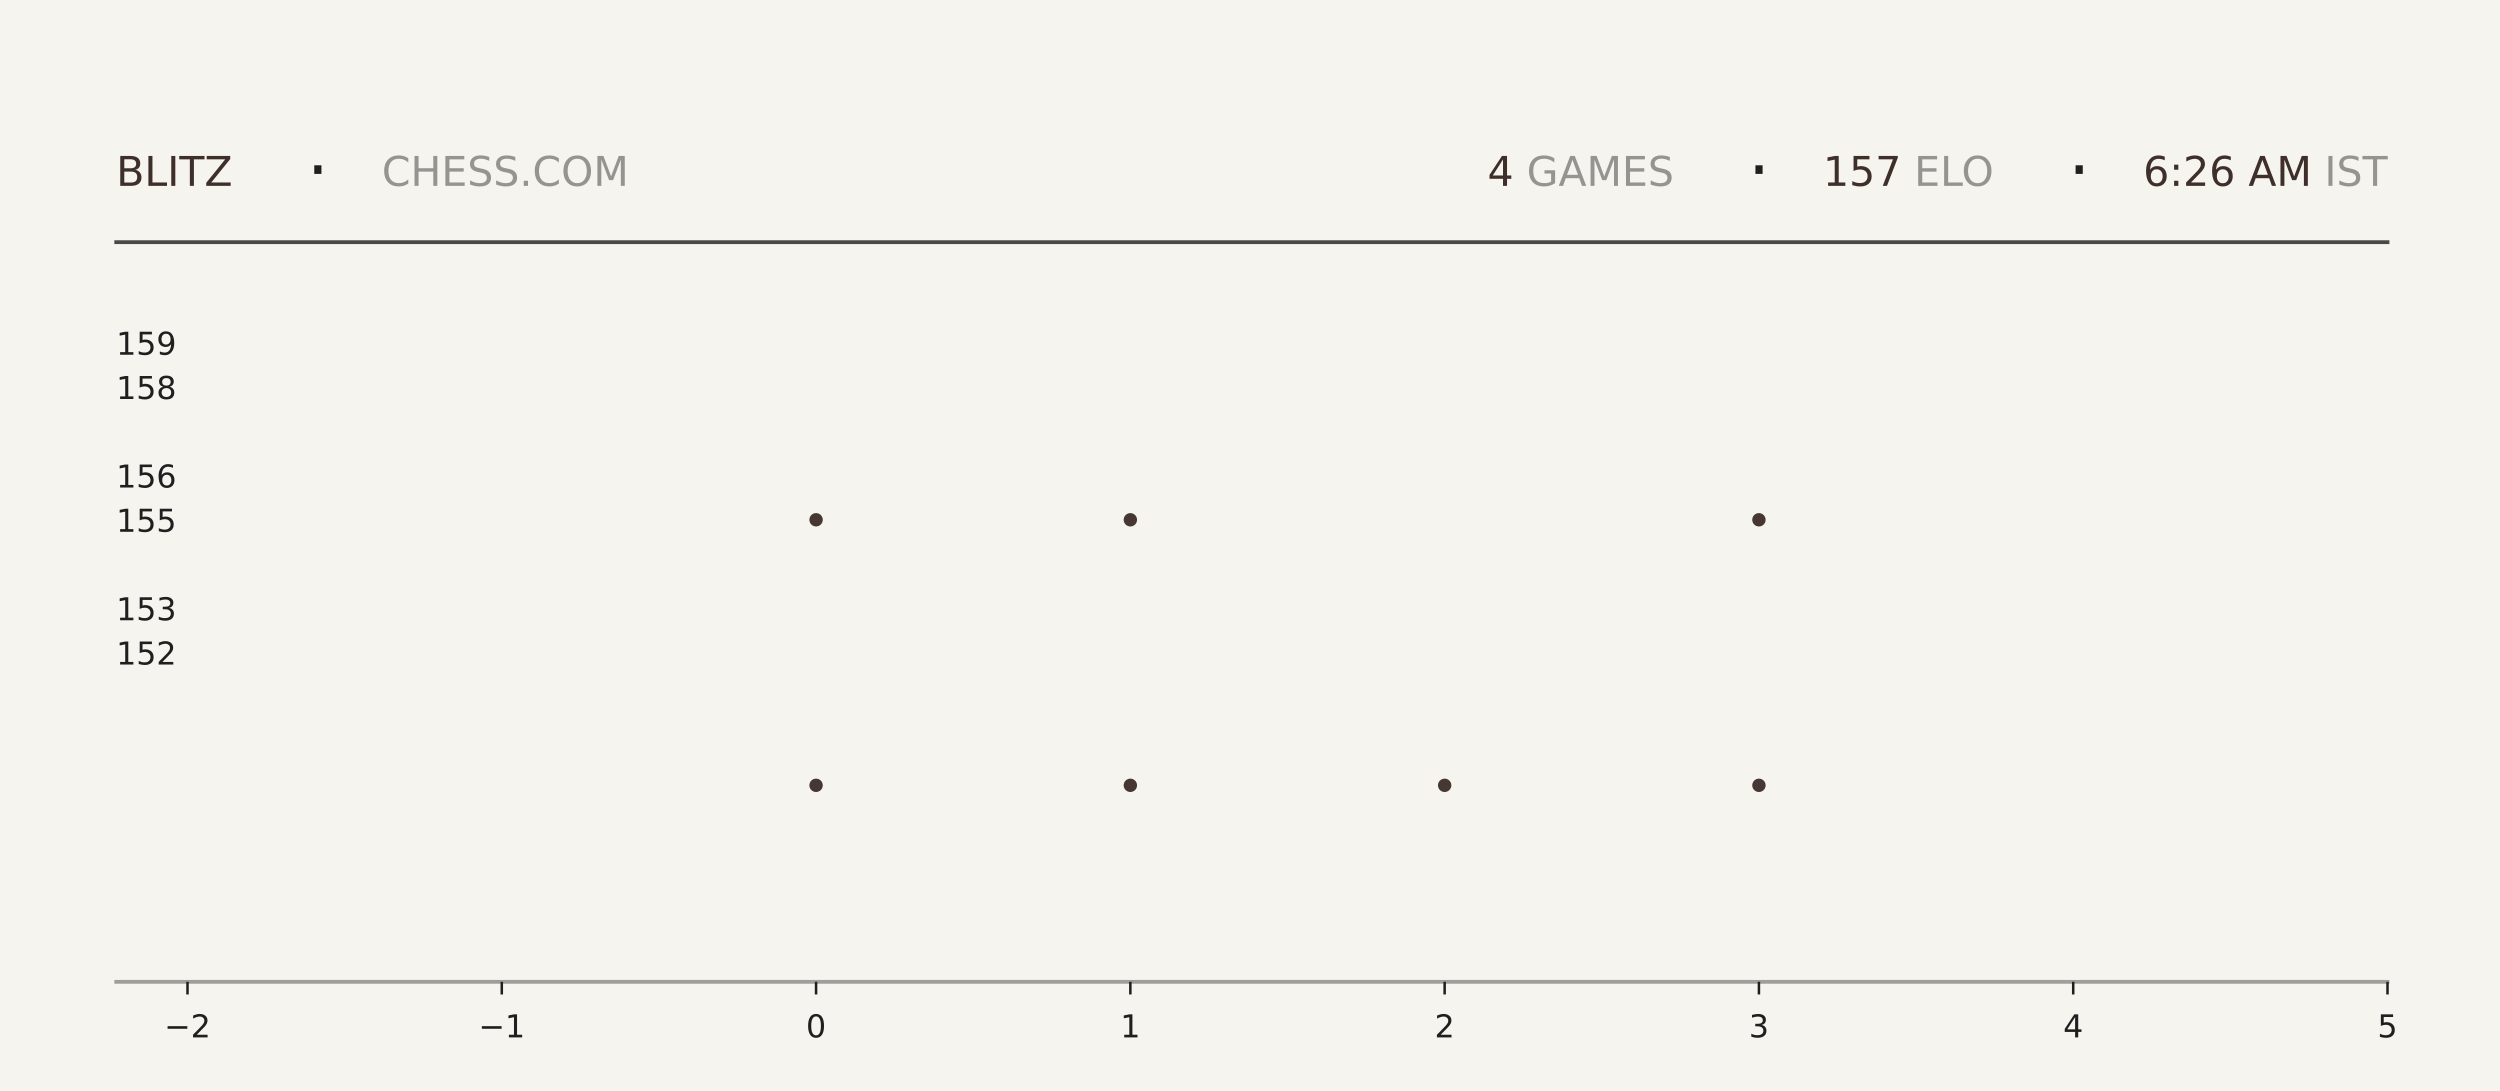
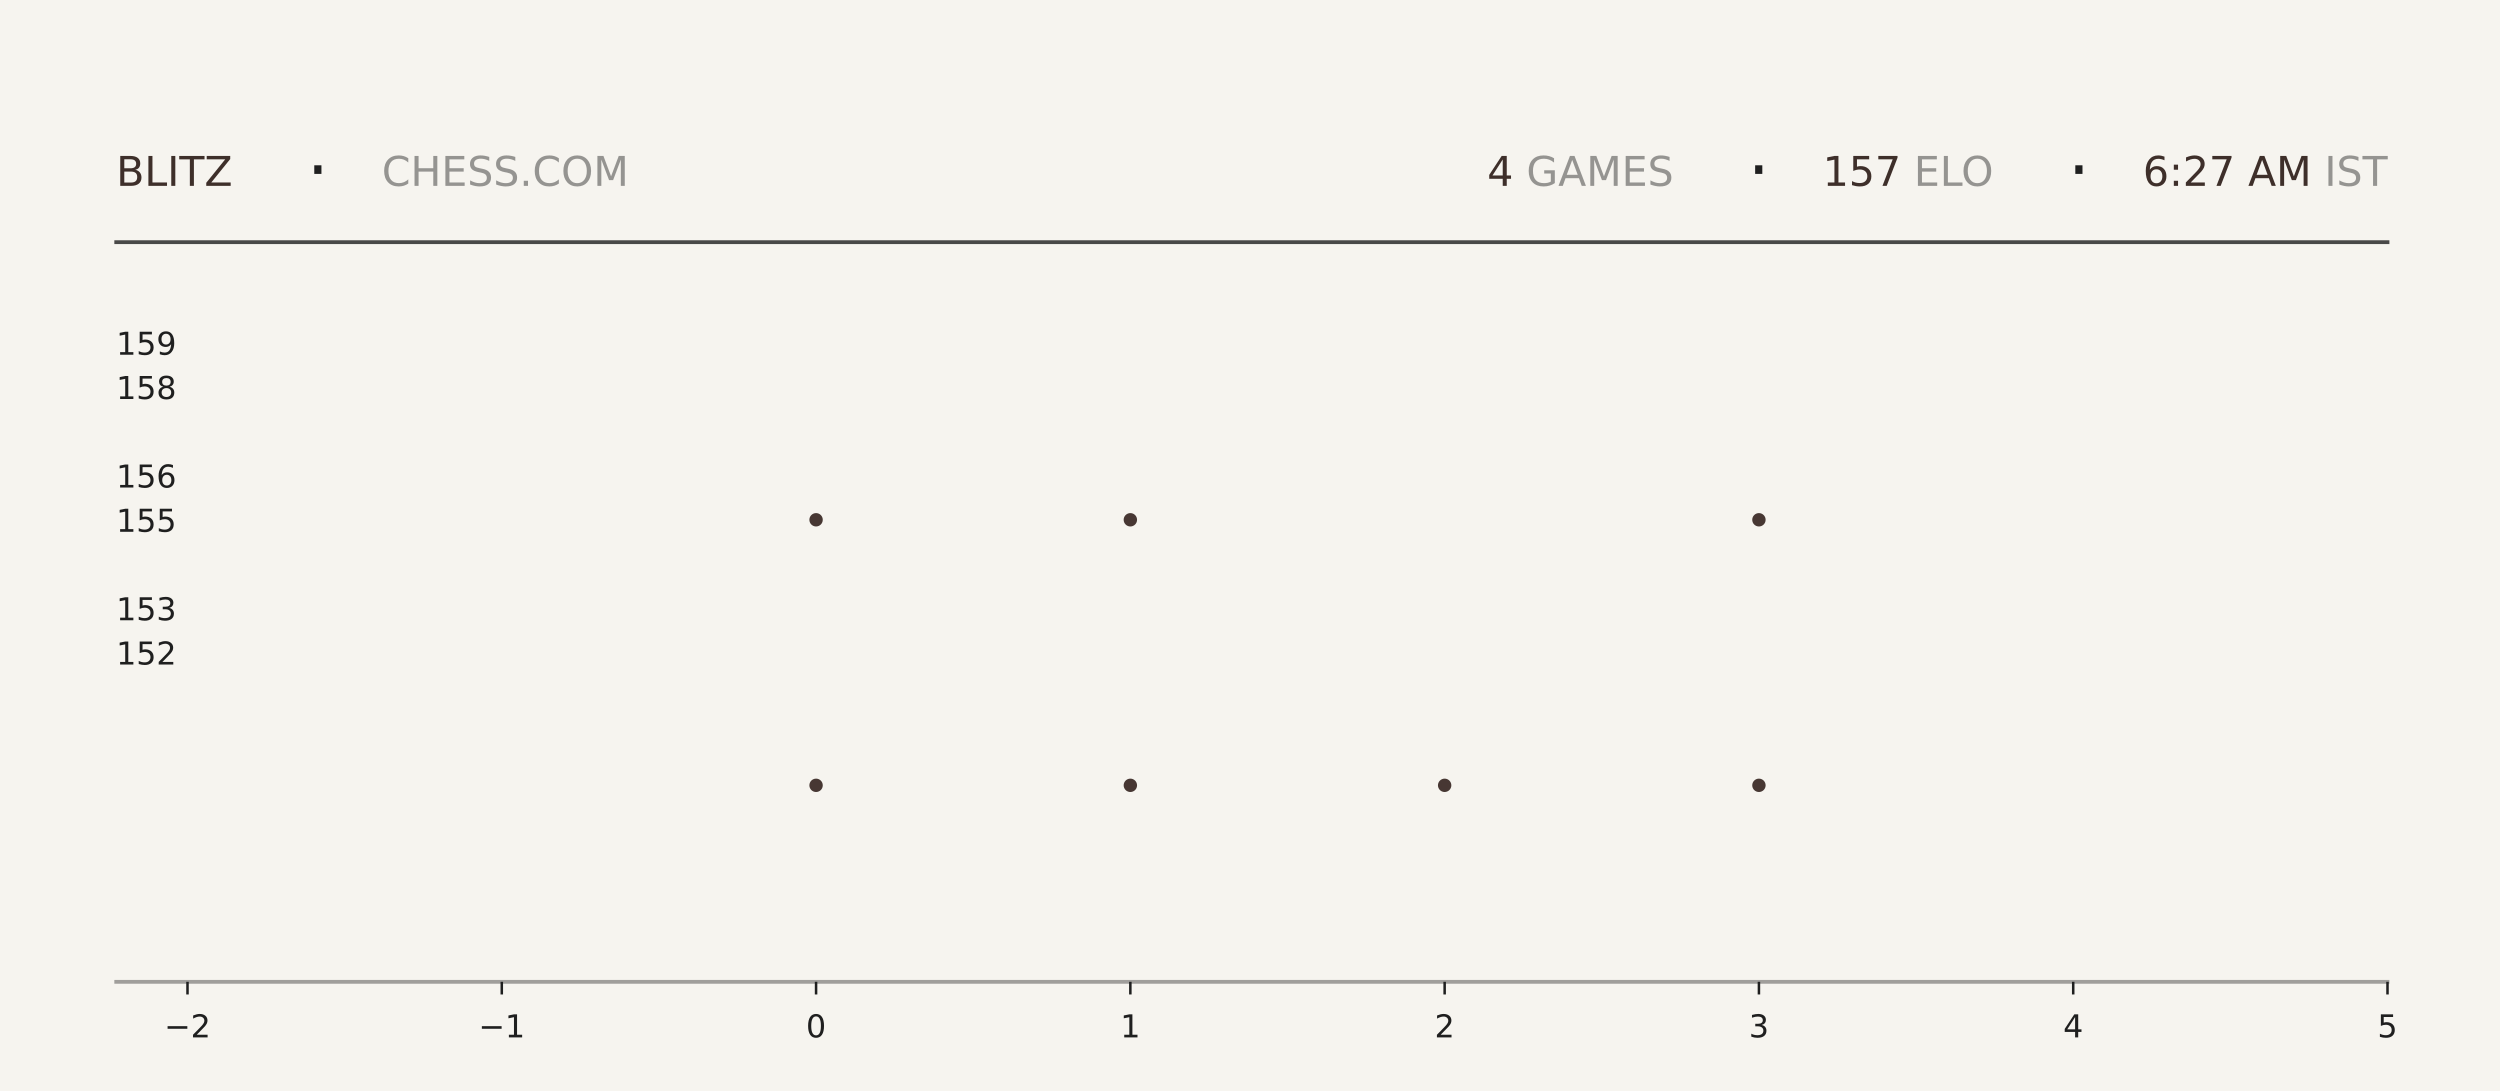
<svg xmlns="http://www.w3.org/2000/svg" xmlns:xlink="http://www.w3.org/1999/xlink" width="792pt" height="345.6pt" viewBox="0 0 792 345.6" version="1.1">
  <defs>
    <style type="text/css">*{stroke-linejoin: round; stroke-linecap: butt}</style>
  </defs>
  <g id="figure_1">
    <g id="patch_1">
      <path d="M 0 345.6  L 792 345.6  L 792 0  L 0 0  z " style="fill: #f6f4ef" />
    </g>
    <g id="axes_1">
      <g id="patch_2">
        <path d="M 59.4 311.04  L 756.36 311.04  L 756.36 103.68  L 59.4 103.68  z " style="fill: #f6f4ef" />
      </g>
      <g id="PathCollection_1">
        <defs>
-           <path id="mc5debdf04e" d="M 0 2.121  C 0.563 2.121 1.102 1.898 1.5 1.5  C 1.898 1.102 2.121 0.563 2.121 0  C 2.121 -0.563 1.898 -1.102 1.5 -1.5  C 1.102 -1.898 0.563 -2.121 0 -2.121  C -0.563 -2.121 -1.102 -1.898 -1.5 -1.5  C -1.898 -1.102 -2.121 -0.563 -2.121 0  C -2.121 0.563 -1.898 1.102 -1.5 1.5  C -1.102 1.898 -0.563 2.121 0 2.121  z " />
-         </defs>
-         <g clip-path="url(#p33ac0ab756)">
-           <use xlink:href="#mc5debdf04e" x="258.531" y="248.79" style="fill: #3e2f2a; fill-opacity: 0.95" />
-           <use xlink:href="#mc5debdf04e" x="258.531" y="164.668" style="fill: #3e2f2a; fill-opacity: 0.95" />
+           <path id="mf0397dcfcc" d="M 0 2.121  C 0.563 2.121 1.102 1.898 1.5 1.5  C 1.898 1.102 2.121 0.563 2.121 0  C 2.121 -0.563 1.898 -1.102 1.5 -1.5  C 1.102 -1.898 0.563 -2.121 0 -2.121  C -0.563 -2.121 -1.102 -1.898 -1.5 -1.5  C -1.898 -1.102 -2.121 -0.563 -2.121 0  C -2.121 0.563 -1.898 1.102 -1.5 1.5  C -1.102 1.898 -0.563 2.121 0 2.121  z " />
+         </defs>
+         <g clip-path="url(#p7474d69336)">
+           <use xlink:href="#mf0397dcfcc" x="258.531" y="248.79" style="fill: #3e2f2a; fill-opacity: 0.95" />
+           <use xlink:href="#mf0397dcfcc" x="258.531" y="164.668" style="fill: #3e2f2a; fill-opacity: 0.95" />
        </g>
      </g>
      <g id="PathCollection_2">
-         <g clip-path="url(#p33ac0ab756)">
-           <use xlink:href="#mc5debdf04e" x="358.097" y="248.79" style="fill: #3e2f2a; fill-opacity: 0.95" />
-           <use xlink:href="#mc5debdf04e" x="358.097" y="164.668" style="fill: #3e2f2a; fill-opacity: 0.95" />
-           <use xlink:href="#mc5debdf04e" x="358.097" y="80.547" style="fill: #3e2f2a; fill-opacity: 0.95" />
+         <g clip-path="url(#p7474d69336)">
+           <use xlink:href="#mf0397dcfcc" x="358.097" y="248.79" style="fill: #3e2f2a; fill-opacity: 0.95" />
+           <use xlink:href="#mf0397dcfcc" x="358.097" y="164.668" style="fill: #3e2f2a; fill-opacity: 0.95" />
+           <use xlink:href="#mf0397dcfcc" x="358.097" y="80.547" style="fill: #3e2f2a; fill-opacity: 0.95" />
        </g>
      </g>
      <g id="PathCollection_3">
-         <g clip-path="url(#p33ac0ab756)">
-           <use xlink:href="#mc5debdf04e" x="457.663" y="248.79" style="fill: #3e2f2a; fill-opacity: 0.95" />
+         <g clip-path="url(#p7474d69336)">
+           <use xlink:href="#mf0397dcfcc" x="457.663" y="248.79" style="fill: #3e2f2a; fill-opacity: 0.95" />
        </g>
      </g>
      <g id="PathCollection_4">
-         <g clip-path="url(#p33ac0ab756)">
-           <use xlink:href="#mc5debdf04e" x="557.229" y="248.79" style="fill: #3e2f2a; fill-opacity: 0.95" />
-           <use xlink:href="#mc5debdf04e" x="557.229" y="164.668" style="fill: #3e2f2a; fill-opacity: 0.95" />
-           <use xlink:href="#mc5debdf04e" x="557.229" y="80.547" style="fill: #3e2f2a; fill-opacity: 0.95" />
+         <g clip-path="url(#p7474d69336)">
+           <use xlink:href="#mf0397dcfcc" x="557.229" y="248.79" style="fill: #3e2f2a; fill-opacity: 0.95" />
+           <use xlink:href="#mf0397dcfcc" x="557.229" y="164.668" style="fill: #3e2f2a; fill-opacity: 0.95" />
+           <use xlink:href="#mf0397dcfcc" x="557.229" y="80.547" style="fill: #3e2f2a; fill-opacity: 0.95" />
        </g>
      </g>
      <g id="matplotlib.axis_1">
        <g id="xtick_1">
          <g id="line2d_1">
            <defs>
-               <path id="m3cb17f40e7" d="M 0 0  L 0 4  " style="stroke: #1f1f1f; stroke-width: 0.8" />
+               <path id="md93dba2791" d="M 0 0  L 0 4  " style="stroke: #1f1f1f; stroke-width: 0.8" />
            </defs>
            <g>
-               <use xlink:href="#m3cb17f40e7" x="59.4" y="311.04" style="fill: #1f1f1f; stroke: #1f1f1f; stroke-width: 0.8" />
+               <use xlink:href="#md93dba2791" x="59.4" y="311.04" style="fill: #1f1f1f; stroke: #1f1f1f; stroke-width: 0.8" />
            </g>
          </g>
          <g id="text_1">
            <g style="fill: #1f1f1f" transform="translate(52.02891 328.6384) scale(0.1 -0.1)">
              <defs>
                <path id="DejaVuSans-2212" d="M 678 2272  L 4684 2272  L 4684 1741  L 678 1741  L 678 2272  z " transform="scale(0.015625)" />
                <path id="DejaVuSans-32" d="M 1228 531  L 3431 531  L 3431 0  L 469 0  L 469 531  Q 828 903 1448 1529  Q 2069 2156 2228 2338  Q 2531 2678 2651 2914  Q 2772 3150 2772 3378  Q 2772 3750 2511 3984  Q 2250 4219 1831 4219  Q 1534 4219 1204 4116  Q 875 4013 500 3803  L 500 4441  Q 881 4594 1212 4672  Q 1544 4750 1819 4750  Q 2544 4750 2975 4387  Q 3406 4025 3406 3419  Q 3406 3131 3298 2873  Q 3191 2616 2906 2266  Q 2828 2175 2409 1742  Q 1991 1309 1228 531  z " transform="scale(0.015625)" />
              </defs>
              <use xlink:href="#DejaVuSans-2212" />
              <use xlink:href="#DejaVuSans-32" transform="translate(83.78906 0)" />
            </g>
          </g>
        </g>
        <g id="xtick_2">
          <g id="line2d_2">
            <g>
-               <use xlink:href="#m3cb17f40e7" x="158.966" y="311.04" style="fill: #1f1f1f; stroke: #1f1f1f; stroke-width: 0.8" />
+               <use xlink:href="#md93dba2791" x="158.966" y="311.04" style="fill: #1f1f1f; stroke: #1f1f1f; stroke-width: 0.8" />
            </g>
          </g>
          <g id="text_2">
            <g style="fill: #1f1f1f" transform="translate(151.5946 328.6384) scale(0.1 -0.1)">
              <defs>
                <path id="DejaVuSans-31" d="M 794 531  L 1825 531  L 1825 4091  L 703 3866  L 703 4441  L 1819 4666  L 2450 4666  L 2450 531  L 3481 531  L 3481 0  L 794 0  L 794 531  z " transform="scale(0.015625)" />
              </defs>
              <use xlink:href="#DejaVuSans-2212" />
              <use xlink:href="#DejaVuSans-31" transform="translate(83.78906 0)" />
            </g>
          </g>
        </g>
        <g id="xtick_3">
          <g id="line2d_3">
            <g>
-               <use xlink:href="#m3cb17f40e7" x="258.531" y="311.04" style="fill: #1f1f1f; stroke: #1f1f1f; stroke-width: 0.8" />
+               <use xlink:href="#md93dba2791" x="258.531" y="311.04" style="fill: #1f1f1f; stroke: #1f1f1f; stroke-width: 0.8" />
            </g>
          </g>
          <g id="text_3">
            <g style="fill: #1f1f1f" transform="translate(255.3502 328.6384) scale(0.1 -0.1)">
              <defs>
                <path id="DejaVuSans-30" d="M 2034 4250  Q 1547 4250 1301 3770  Q 1056 3291 1056 2328  Q 1056 1369 1301 889  Q 1547 409 2034 409  Q 2525 409 2770 889  Q 3016 1369 3016 2328  Q 3016 3291 2770 3770  Q 2525 4250 2034 4250  z M 2034 4750  Q 2819 4750 3233 4129  Q 3647 3509 3647 2328  Q 3647 1150 3233 529  Q 2819 -91 2034 -91  Q 1250 -91 836 529  Q 422 1150 422 2328  Q 422 3509 836 4129  Q 1250 4750 2034 4750  z " transform="scale(0.015625)" />
              </defs>
              <use xlink:href="#DejaVuSans-30" />
            </g>
          </g>
        </g>
        <g id="xtick_4">
          <g id="line2d_4">
            <g>
-               <use xlink:href="#m3cb17f40e7" x="358.097" y="311.04" style="fill: #1f1f1f; stroke: #1f1f1f; stroke-width: 0.8" />
+               <use xlink:href="#md93dba2791" x="358.097" y="311.04" style="fill: #1f1f1f; stroke: #1f1f1f; stroke-width: 0.8" />
            </g>
          </g>
          <g id="text_4">
            <g style="fill: #1f1f1f" transform="translate(354.9159 328.6384) scale(0.1 -0.1)">
              <use xlink:href="#DejaVuSans-31" />
            </g>
          </g>
        </g>
        <g id="xtick_5">
          <g id="line2d_5">
            <g>
-               <use xlink:href="#m3cb17f40e7" x="457.663" y="311.04" style="fill: #1f1f1f; stroke: #1f1f1f; stroke-width: 0.8" />
+               <use xlink:href="#md93dba2791" x="457.663" y="311.04" style="fill: #1f1f1f; stroke: #1f1f1f; stroke-width: 0.8" />
            </g>
          </g>
          <g id="text_5">
            <g style="fill: #1f1f1f" transform="translate(454.4816 328.6384) scale(0.1 -0.1)">
              <use xlink:href="#DejaVuSans-32" />
            </g>
          </g>
        </g>
        <g id="xtick_6">
          <g id="line2d_6">
            <g>
-               <use xlink:href="#m3cb17f40e7" x="557.229" y="311.04" style="fill: #1f1f1f; stroke: #1f1f1f; stroke-width: 0.8" />
+               <use xlink:href="#md93dba2791" x="557.229" y="311.04" style="fill: #1f1f1f; stroke: #1f1f1f; stroke-width: 0.8" />
            </g>
          </g>
          <g id="text_6">
            <g style="fill: #1f1f1f" transform="translate(554.0473 328.6384) scale(0.1 -0.1)">
              <defs>
                <path id="DejaVuSans-33" d="M 2597 2516  Q 3050 2419 3304 2112  Q 3559 1806 3559 1356  Q 3559 666 3084 287  Q 2609 -91 1734 -91  Q 1441 -91 1130 -33  Q 819 25 488 141  L 488 750  Q 750 597 1062 519  Q 1375 441 1716 441  Q 2309 441 2620 675  Q 2931 909 2931 1356  Q 2931 1769 2642 2001  Q 2353 2234 1838 2234  L 1294 2234  L 1294 2753  L 1863 2753  Q 2328 2753 2575 2939  Q 2822 3125 2822 3475  Q 2822 3834 2567 4026  Q 2313 4219 1838 4219  Q 1578 4219 1281 4162  Q 984 4106 628 3988  L 628 4550  Q 988 4650 1302 4700  Q 1616 4750 1894 4750  Q 2613 4750 3031 4423  Q 3450 4097 3450 3541  Q 3450 3153 3228 2886  Q 3006 2619 2597 2516  z " transform="scale(0.015625)" />
              </defs>
              <use xlink:href="#DejaVuSans-33" />
            </g>
          </g>
        </g>
        <g id="xtick_7">
          <g id="line2d_7">
            <g>
-               <use xlink:href="#m3cb17f40e7" x="656.794" y="311.04" style="fill: #1f1f1f; stroke: #1f1f1f; stroke-width: 0.8" />
+               <use xlink:href="#md93dba2791" x="656.794" y="311.04" style="fill: #1f1f1f; stroke: #1f1f1f; stroke-width: 0.8" />
            </g>
          </g>
          <g id="text_7">
            <g style="fill: #1f1f1f" transform="translate(653.613 328.6384) scale(0.1 -0.1)">
              <defs>
                <path id="DejaVuSans-34" d="M 2419 4116  L 825 1625  L 2419 1625  L 2419 4116  z M 2253 4666  L 3047 4666  L 3047 1625  L 3713 1625  L 3713 1100  L 3047 1100  L 3047 0  L 2419 0  L 2419 1100  L 313 1100  L 313 1709  L 2253 4666  z " transform="scale(0.015625)" />
              </defs>
              <use xlink:href="#DejaVuSans-34" />
            </g>
          </g>
        </g>
        <g id="xtick_8">
          <g id="line2d_8">
            <g>
-               <use xlink:href="#m3cb17f40e7" x="756.36" y="311.04" style="fill: #1f1f1f; stroke: #1f1f1f; stroke-width: 0.8" />
+               <use xlink:href="#md93dba2791" x="756.36" y="311.04" style="fill: #1f1f1f; stroke: #1f1f1f; stroke-width: 0.8" />
            </g>
          </g>
          <g id="text_8">
            <g style="fill: #1f1f1f" transform="translate(753.1788 328.6384) scale(0.1 -0.1)">
              <defs>
                <path id="DejaVuSans-35" d="M 691 4666  L 3169 4666  L 3169 4134  L 1269 4134  L 1269 2991  Q 1406 3038 1543 3061  Q 1681 3084 1819 3084  Q 2600 3084 3056 2656  Q 3513 2228 3513 1497  Q 3513 744 3044 326  Q 2575 -91 1722 -91  Q 1428 -91 1123 -41  Q 819 9 494 109  L 494 744  Q 775 591 1075 516  Q 1375 441 1709 441  Q 2250 441 2565 725  Q 2881 1009 2881 1497  Q 2881 1984 2565 2268  Q 2250 2553 1709 2553  Q 1456 2553 1204 2497  Q 953 2441 691 2322  L 691 4666  z " transform="scale(0.015625)" />
              </defs>
              <use xlink:href="#DejaVuSans-35" />
            </g>
          </g>
        </g>
      </g>
      <g id="matplotlib.axis_2">
        <g id="ytick_1">
          <g id="line2d_9" />
          <g id="text_9">
            <g style="fill: #1f1f1f" transform="translate(36.8125 210.5283) scale(0.1 -0.1)">
              <use xlink:href="#DejaVuSans-31" />
              <use xlink:href="#DejaVuSans-35" transform="translate(63.62305 0)" />
              <use xlink:href="#DejaVuSans-32" transform="translate(127.2461 0)" />
            </g>
          </g>
        </g>
        <g id="ytick_2">
          <g id="line2d_10" />
          <g id="text_10">
            <g style="fill: #1f1f1f" transform="translate(36.8125 196.508) scale(0.1 -0.1)">
              <use xlink:href="#DejaVuSans-31" />
              <use xlink:href="#DejaVuSans-35" transform="translate(63.62305 0)" />
              <use xlink:href="#DejaVuSans-33" transform="translate(127.2461 0)" />
            </g>
          </g>
        </g>
        <g id="ytick_3">
          <g id="line2d_11" />
          <g id="text_11">
            <g style="fill: #1f1f1f" transform="translate(36.8125 168.4675) scale(0.1 -0.1)">
              <use xlink:href="#DejaVuSans-31" />
              <use xlink:href="#DejaVuSans-35" transform="translate(63.62305 0)" />
              <use xlink:href="#DejaVuSans-35" transform="translate(127.2461 0)" />
            </g>
          </g>
        </g>
        <g id="ytick_4">
          <g id="line2d_12" />
          <g id="text_12">
            <g style="fill: #1f1f1f" transform="translate(36.8125 154.4472) scale(0.1 -0.1)">
              <defs>
                <path id="DejaVuSans-36" d="M 2113 2584  Q 1688 2584 1439 2293  Q 1191 2003 1191 1497  Q 1191 994 1439 701  Q 1688 409 2113 409  Q 2538 409 2786 701  Q 3034 994 3034 1497  Q 3034 2003 2786 2293  Q 2538 2584 2113 2584  z M 3366 4563  L 3366 3988  Q 3128 4100 2886 4159  Q 2644 4219 2406 4219  Q 1781 4219 1451 3797  Q 1122 3375 1075 2522  Q 1259 2794 1537 2939  Q 1816 3084 2150 3084  Q 2853 3084 3261 2657  Q 3669 2231 3669 1497  Q 3669 778 3244 343  Q 2819 -91 2113 -91  Q 1303 -91 875 529  Q 447 1150 447 2328  Q 447 3434 972 4092  Q 1497 4750 2381 4750  Q 2619 4750 2861 4703  Q 3103 4656 3366 4563  z " transform="scale(0.015625)" />
              </defs>
              <use xlink:href="#DejaVuSans-31" />
              <use xlink:href="#DejaVuSans-35" transform="translate(63.62305 0)" />
              <use xlink:href="#DejaVuSans-36" transform="translate(127.2461 0)" />
            </g>
          </g>
        </g>
        <g id="ytick_5">
          <g id="line2d_13" />
          <g id="text_13">
            <g style="fill: #1f1f1f" transform="translate(36.8125 126.4066) scale(0.1 -0.1)">
              <defs>
                <path id="DejaVuSans-38" d="M 2034 2216  Q 1584 2216 1326 1975  Q 1069 1734 1069 1313  Q 1069 891 1326 650  Q 1584 409 2034 409  Q 2484 409 2743 651  Q 3003 894 3003 1313  Q 3003 1734 2745 1975  Q 2488 2216 2034 2216  z M 1403 2484  Q 997 2584 770 2862  Q 544 3141 544 3541  Q 544 4100 942 4425  Q 1341 4750 2034 4750  Q 2731 4750 3128 4425  Q 3525 4100 3525 3541  Q 3525 3141 3298 2862  Q 3072 2584 2669 2484  Q 3125 2378 3379 2068  Q 3634 1759 3634 1313  Q 3634 634 3220 271  Q 2806 -91 2034 -91  Q 1263 -91 848 271  Q 434 634 434 1313  Q 434 1759 690 2068  Q 947 2378 1403 2484  z M 1172 3481  Q 1172 3119 1398 2916  Q 1625 2713 2034 2713  Q 2441 2713 2670 2916  Q 2900 3119 2900 3481  Q 2900 3844 2670 4047  Q 2441 4250 2034 4250  Q 1625 4250 1398 4047  Q 1172 3844 1172 3481  z " transform="scale(0.015625)" />
              </defs>
              <use xlink:href="#DejaVuSans-31" />
              <use xlink:href="#DejaVuSans-35" transform="translate(63.62305 0)" />
              <use xlink:href="#DejaVuSans-38" transform="translate(127.2461 0)" />
            </g>
          </g>
        </g>
        <g id="ytick_6">
          <g id="line2d_14" />
          <g id="text_14">
            <g style="fill: #1f1f1f" transform="translate(36.8125 112.3863) scale(0.1 -0.1)">
              <defs>
                <path id="DejaVuSans-39" d="M 703 97  L 703 672  Q 941 559 1184 500  Q 1428 441 1663 441  Q 2288 441 2617 861  Q 2947 1281 2994 2138  Q 2813 1869 2534 1725  Q 2256 1581 1919 1581  Q 1219 1581 811 2004  Q 403 2428 403 3163  Q 403 3881 828 4315  Q 1253 4750 1959 4750  Q 2769 4750 3195 4129  Q 3622 3509 3622 2328  Q 3622 1225 3098 567  Q 2575 -91 1691 -91  Q 1453 -91 1209 -44  Q 966 3 703 97  z M 1959 2075  Q 2384 2075 2632 2365  Q 2881 2656 2881 3163  Q 2881 3666 2632 3958  Q 2384 4250 1959 4250  Q 1534 4250 1286 3958  Q 1038 3666 1038 3163  Q 1038 2656 1286 2365  Q 1534 2075 1959 2075  z " transform="scale(0.015625)" />
              </defs>
              <use xlink:href="#DejaVuSans-31" />
              <use xlink:href="#DejaVuSans-35" transform="translate(63.62305 0)" />
              <use xlink:href="#DejaVuSans-39" transform="translate(127.2461 0)" />
            </g>
          </g>
        </g>
      </g>
    </g>
    <g id="line2d_15">
      <path d="M 36.82 76.723  L 756.36 76.723  " style="fill: none; stroke: #1f1f1f; stroke-opacity: 0.8; stroke-width: 1.2; stroke-linecap: square" />
    </g>
    <g id="line2d_16">
      <path d="M 36.82 311.04  L 756.36 311.04  " style="fill: none; stroke: #1f1f1f; stroke-opacity: 0.4; stroke-width: 1.2; stroke-linecap: square" />
    </g>
    <g id="text_15">
      <g style="fill: #3e2f2a" transform="translate(36.82 58.88319) scale(0.13 -0.13)">
        <defs>
          <path id="DejaVuSans-42" d="M 1259 2228  L 1259 519  L 2272 519  Q 2781 519 3026 730  Q 3272 941 3272 1375  Q 3272 1813 3026 2020  Q 2781 2228 2272 2228  L 1259 2228  z M 1259 4147  L 1259 2741  L 2194 2741  Q 2656 2741 2882 2914  Q 3109 3088 3109 3444  Q 3109 3797 2882 3972  Q 2656 4147 2194 4147  L 1259 4147  z M 628 4666  L 2241 4666  Q 2963 4666 3353 4366  Q 3744 4066 3744 3513  Q 3744 3084 3544 2831  Q 3344 2578 2956 2516  Q 3422 2416 3680 2098  Q 3938 1781 3938 1306  Q 3938 681 3513 340  Q 3088 0 2303 0  L 628 0  L 628 4666  z " transform="scale(0.015625)" />
          <path id="DejaVuSans-4c" d="M 628 4666  L 1259 4666  L 1259 531  L 3531 531  L 3531 0  L 628 0  L 628 4666  z " transform="scale(0.015625)" />
          <path id="DejaVuSans-49" d="M 628 4666  L 1259 4666  L 1259 0  L 628 0  L 628 4666  z " transform="scale(0.015625)" />
          <path id="DejaVuSans-54" d="M -19 4666  L 3928 4666  L 3928 4134  L 2272 4134  L 2272 0  L 1638 0  L 1638 4134  L -19 4134  L -19 4666  z " transform="scale(0.015625)" />
          <path id="DejaVuSans-5a" d="M 359 4666  L 4025 4666  L 4025 4184  L 1075 531  L 4097 531  L 4097 0  L 288 0  L 288 481  L 3238 4134  L 359 4134  L 359 4666  z " transform="scale(0.015625)" />
        </defs>
        <use xlink:href="#DejaVuSans-42" />
        <use xlink:href="#DejaVuSans-4c" transform="translate(68.60352 0)" />
        <use xlink:href="#DejaVuSans-49" transform="translate(124.3164 0)" />
        <use xlink:href="#DejaVuSans-54" transform="translate(153.8086 0)" />
        <use xlink:href="#DejaVuSans-5a" transform="translate(214.8926 0)" />
      </g>
    </g>
    <g id="text_16">
      <g style="fill: #1f1f1f" transform="translate(97.21 61.36662) scale(0.22 -0.22)">
        <defs>
          <path id="DejaVuSans-b7" d="M 684 2619  L 1344 2619  L 1344 1825  L 684 1825  L 684 2619  z " transform="scale(0.015625)" />
        </defs>
        <use xlink:href="#DejaVuSans-b7" />
      </g>
    </g>
    <g id="text_17">
      <g style="fill: #1f1f1f; opacity: 0.45" transform="translate(120.97 58.88319) scale(0.13 -0.13)">
        <defs>
          <path id="DejaVuSans-43" d="M 4122 4306  L 4122 3641  Q 3803 3938 3442 4084  Q 3081 4231 2675 4231  Q 1875 4231 1450 3742  Q 1025 3253 1025 2328  Q 1025 1406 1450 917  Q 1875 428 2675 428  Q 3081 428 3442 575  Q 3803 722 4122 1019  L 4122 359  Q 3791 134 3420 21  Q 3050 -91 2638 -91  Q 1578 -91 968 557  Q 359 1206 359 2328  Q 359 3453 968 4101  Q 1578 4750 2638 4750  Q 3056 4750 3426 4639  Q 3797 4528 4122 4306  z " transform="scale(0.015625)" />
          <path id="DejaVuSans-48" d="M 628 4666  L 1259 4666  L 1259 2753  L 3553 2753  L 3553 4666  L 4184 4666  L 4184 0  L 3553 0  L 3553 2222  L 1259 2222  L 1259 0  L 628 0  L 628 4666  z " transform="scale(0.015625)" />
          <path id="DejaVuSans-45" d="M 628 4666  L 3578 4666  L 3578 4134  L 1259 4134  L 1259 2753  L 3481 2753  L 3481 2222  L 1259 2222  L 1259 531  L 3634 531  L 3634 0  L 628 0  L 628 4666  z " transform="scale(0.015625)" />
          <path id="DejaVuSans-53" d="M 3425 4513  L 3425 3897  Q 3066 4069 2747 4153  Q 2428 4238 2131 4238  Q 1616 4238 1336 4038  Q 1056 3838 1056 3469  Q 1056 3159 1242 3001  Q 1428 2844 1947 2747  L 2328 2669  Q 3034 2534 3370 2195  Q 3706 1856 3706 1288  Q 3706 609 3251 259  Q 2797 -91 1919 -91  Q 1588 -91 1214 -16  Q 841 59 441 206  L 441 856  Q 825 641 1194 531  Q 1563 422 1919 422  Q 2459 422 2753 634  Q 3047 847 3047 1241  Q 3047 1584 2836 1778  Q 2625 1972 2144 2069  L 1759 2144  Q 1053 2284 737 2584  Q 422 2884 422 3419  Q 422 4038 858 4394  Q 1294 4750 2059 4750  Q 2388 4750 2728 4690  Q 3069 4631 3425 4513  z " transform="scale(0.015625)" />
          <path id="DejaVuSans-2e" d="M 684 794  L 1344 794  L 1344 0  L 684 0  L 684 794  z " transform="scale(0.015625)" />
          <path id="DejaVuSans-4f" d="M 2522 4238  Q 1834 4238 1429 3725  Q 1025 3213 1025 2328  Q 1025 1447 1429 934  Q 1834 422 2522 422  Q 3209 422 3611 934  Q 4013 1447 4013 2328  Q 4013 3213 3611 3725  Q 3209 4238 2522 4238  z M 2522 4750  Q 3503 4750 4090 4092  Q 4678 3434 4678 2328  Q 4678 1225 4090 567  Q 3503 -91 2522 -91  Q 1538 -91 948 565  Q 359 1222 359 2328  Q 359 3434 948 4092  Q 1538 4750 2522 4750  z " transform="scale(0.015625)" />
          <path id="DejaVuSans-4d" d="M 628 4666  L 1569 4666  L 2759 1491  L 3956 4666  L 4897 4666  L 4897 0  L 4281 0  L 4281 4097  L 3078 897  L 2444 897  L 1241 4097  L 1241 0  L 628 0  L 628 4666  z " transform="scale(0.015625)" />
        </defs>
        <use xlink:href="#DejaVuSans-43" />
        <use xlink:href="#DejaVuSans-48" transform="translate(69.82422 0)" />
        <use xlink:href="#DejaVuSans-45" transform="translate(145.0195 0)" />
        <use xlink:href="#DejaVuSans-53" transform="translate(208.2031 0)" />
        <use xlink:href="#DejaVuSans-53" transform="translate(271.6797 0)" />
        <use xlink:href="#DejaVuSans-2e" transform="translate(335.1562 0)" />
        <use xlink:href="#DejaVuSans-43" transform="translate(366.9434 0)" />
        <use xlink:href="#DejaVuSans-4f" transform="translate(436.7676 0)" />
        <use xlink:href="#DejaVuSans-4d" transform="translate(515.4785 0)" />
      </g>
    </g>
    <g id="text_18">
-       <g style="fill: #3e2f2a" transform="translate(471.24 58.88319) scale(0.13 -0.13)">
+       <g style="fill: #3e2f2a" transform="translate(471.15 58.88319) scale(0.13 -0.13)">
        <use xlink:href="#DejaVuSans-34" />
      </g>
    </g>
    <g id="text_19">
-       <g style="fill: #1f1f1f; opacity: 0.45" transform="translate(479.52 58.88319) scale(0.13 -0.13)">
+       <g style="fill: #1f1f1f; opacity: 0.45" transform="translate(479.43 58.88319) scale(0.13 -0.13)">
        <defs>
          <path id="DejaVuSans-20" transform="scale(0.015625)" />
          <path id="DejaVuSans-47" d="M 3809 666  L 3809 1919  L 2778 1919  L 2778 2438  L 4434 2438  L 4434 434  Q 4069 175 3628 42  Q 3188 -91 2688 -91  Q 1594 -91 976 548  Q 359 1188 359 2328  Q 359 3472 976 4111  Q 1594 4750 2688 4750  Q 3144 4750 3555 4637  Q 3966 4525 4313 4306  L 4313 3634  Q 3963 3931 3569 4081  Q 3175 4231 2741 4231  Q 1884 4231 1454 3753  Q 1025 3275 1025 2328  Q 1025 1384 1454 906  Q 1884 428 2741 428  Q 3075 428 3337 486  Q 3600 544 3809 666  z " transform="scale(0.015625)" />
          <path id="DejaVuSans-41" d="M 2188 4044  L 1331 1722  L 3047 1722  L 2188 4044  z M 1831 4666  L 2547 4666  L 4325 0  L 3669 0  L 3244 1197  L 1141 1197  L 716 0  L 50 0  L 1831 4666  z " transform="scale(0.015625)" />
        </defs>
        <use xlink:href="#DejaVuSans-20" />
        <use xlink:href="#DejaVuSans-47" transform="translate(31.78711 0)" />
        <use xlink:href="#DejaVuSans-41" transform="translate(109.2773 0)" />
        <use xlink:href="#DejaVuSans-4d" transform="translate(177.6855 0)" />
        <use xlink:href="#DejaVuSans-45" transform="translate(263.9648 0)" />
        <use xlink:href="#DejaVuSans-53" transform="translate(327.1484 0)" />
      </g>
    </g>
    <g id="text_20">
-       <g style="fill: #1f1f1f" transform="translate(553.77 61.36662) scale(0.22 -0.22)">
+       <g style="fill: #1f1f1f" transform="translate(553.68 61.36662) scale(0.22 -0.22)">
        <use xlink:href="#DejaVuSans-b7" />
      </g>
    </g>
    <g id="text_21">
-       <g style="fill: #3e2f2a" transform="translate(577.53 58.88319) scale(0.13 -0.13)">
+       <g style="fill: #3e2f2a" transform="translate(577.44 58.88319) scale(0.13 -0.13)">
        <defs>
          <path id="DejaVuSans-37" d="M 525 4666  L 3525 4666  L 3525 4397  L 1831 0  L 1172 0  L 2766 4134  L 525 4134  L 525 4666  z " transform="scale(0.015625)" />
        </defs>
        <use xlink:href="#DejaVuSans-31" />
        <use xlink:href="#DejaVuSans-35" transform="translate(63.62305 0)" />
        <use xlink:href="#DejaVuSans-37" transform="translate(127.2461 0)" />
      </g>
    </g>
    <g id="text_22">
-       <g style="fill: #1f1f1f; opacity: 0.45" transform="translate(602.28 58.88319) scale(0.13 -0.13)">
+       <g style="fill: #1f1f1f; opacity: 0.45" transform="translate(602.19 58.88319) scale(0.13 -0.13)">
        <use xlink:href="#DejaVuSans-20" />
        <use xlink:href="#DejaVuSans-45" transform="translate(31.78711 0)" />
        <use xlink:href="#DejaVuSans-4c" transform="translate(94.9707 0)" />
        <use xlink:href="#DejaVuSans-4f" transform="translate(147.0586 0)" />
      </g>
    </g>
    <g id="text_23">
-       <g style="fill: #1f1f1f" transform="translate(655.2 61.36662) scale(0.22 -0.22)">
+       <g style="fill: #1f1f1f" transform="translate(655.11 61.36662) scale(0.22 -0.22)">
        <use xlink:href="#DejaVuSans-b7" />
      </g>
    </g>
    <g id="text_24">
-       <g style="fill: #3e2f2a" transform="translate(678.96 58.88319) scale(0.13 -0.13)">
+       <g style="fill: #3e2f2a" transform="translate(678.87 58.88319) scale(0.13 -0.13)">
        <defs>
          <path id="DejaVuSans-3a" d="M 750 794  L 1409 794  L 1409 0  L 750 0  L 750 794  z M 750 3309  L 1409 3309  L 1409 2516  L 750 2516  L 750 3309  z " transform="scale(0.015625)" />
        </defs>
        <use xlink:href="#DejaVuSans-36" />
        <use xlink:href="#DejaVuSans-3a" transform="translate(63.62305 0)" />
        <use xlink:href="#DejaVuSans-32" transform="translate(97.31445 0)" />
-         <use xlink:href="#DejaVuSans-36" transform="translate(160.9375 0)" />
+         <use xlink:href="#DejaVuSans-37" transform="translate(160.9375 0)" />
        <use xlink:href="#DejaVuSans-20" transform="translate(224.5605 0)" />
        <use xlink:href="#DejaVuSans-41" transform="translate(256.3477 0)" />
        <use xlink:href="#DejaVuSans-4d" transform="translate(324.7559 0)" />
      </g>
    </g>
    <g id="text_25">
      <g style="fill: #1f1f1f; opacity: 0.45" transform="translate(732.24 58.88319) scale(0.13 -0.13)">
        <use xlink:href="#DejaVuSans-20" />
        <use xlink:href="#DejaVuSans-49" transform="translate(31.78711 0)" />
        <use xlink:href="#DejaVuSans-53" transform="translate(61.2793 0)" />
        <use xlink:href="#DejaVuSans-54" transform="translate(124.7559 0)" />
      </g>
    </g>
  </g>
  <defs>
-     <clipPath id="p33ac0ab756">
+     <clipPath id="p7474d69336">
      <rect x="59.4" y="103.68" width="696.96" height="207.36" />
    </clipPath>
  </defs>
</svg>
